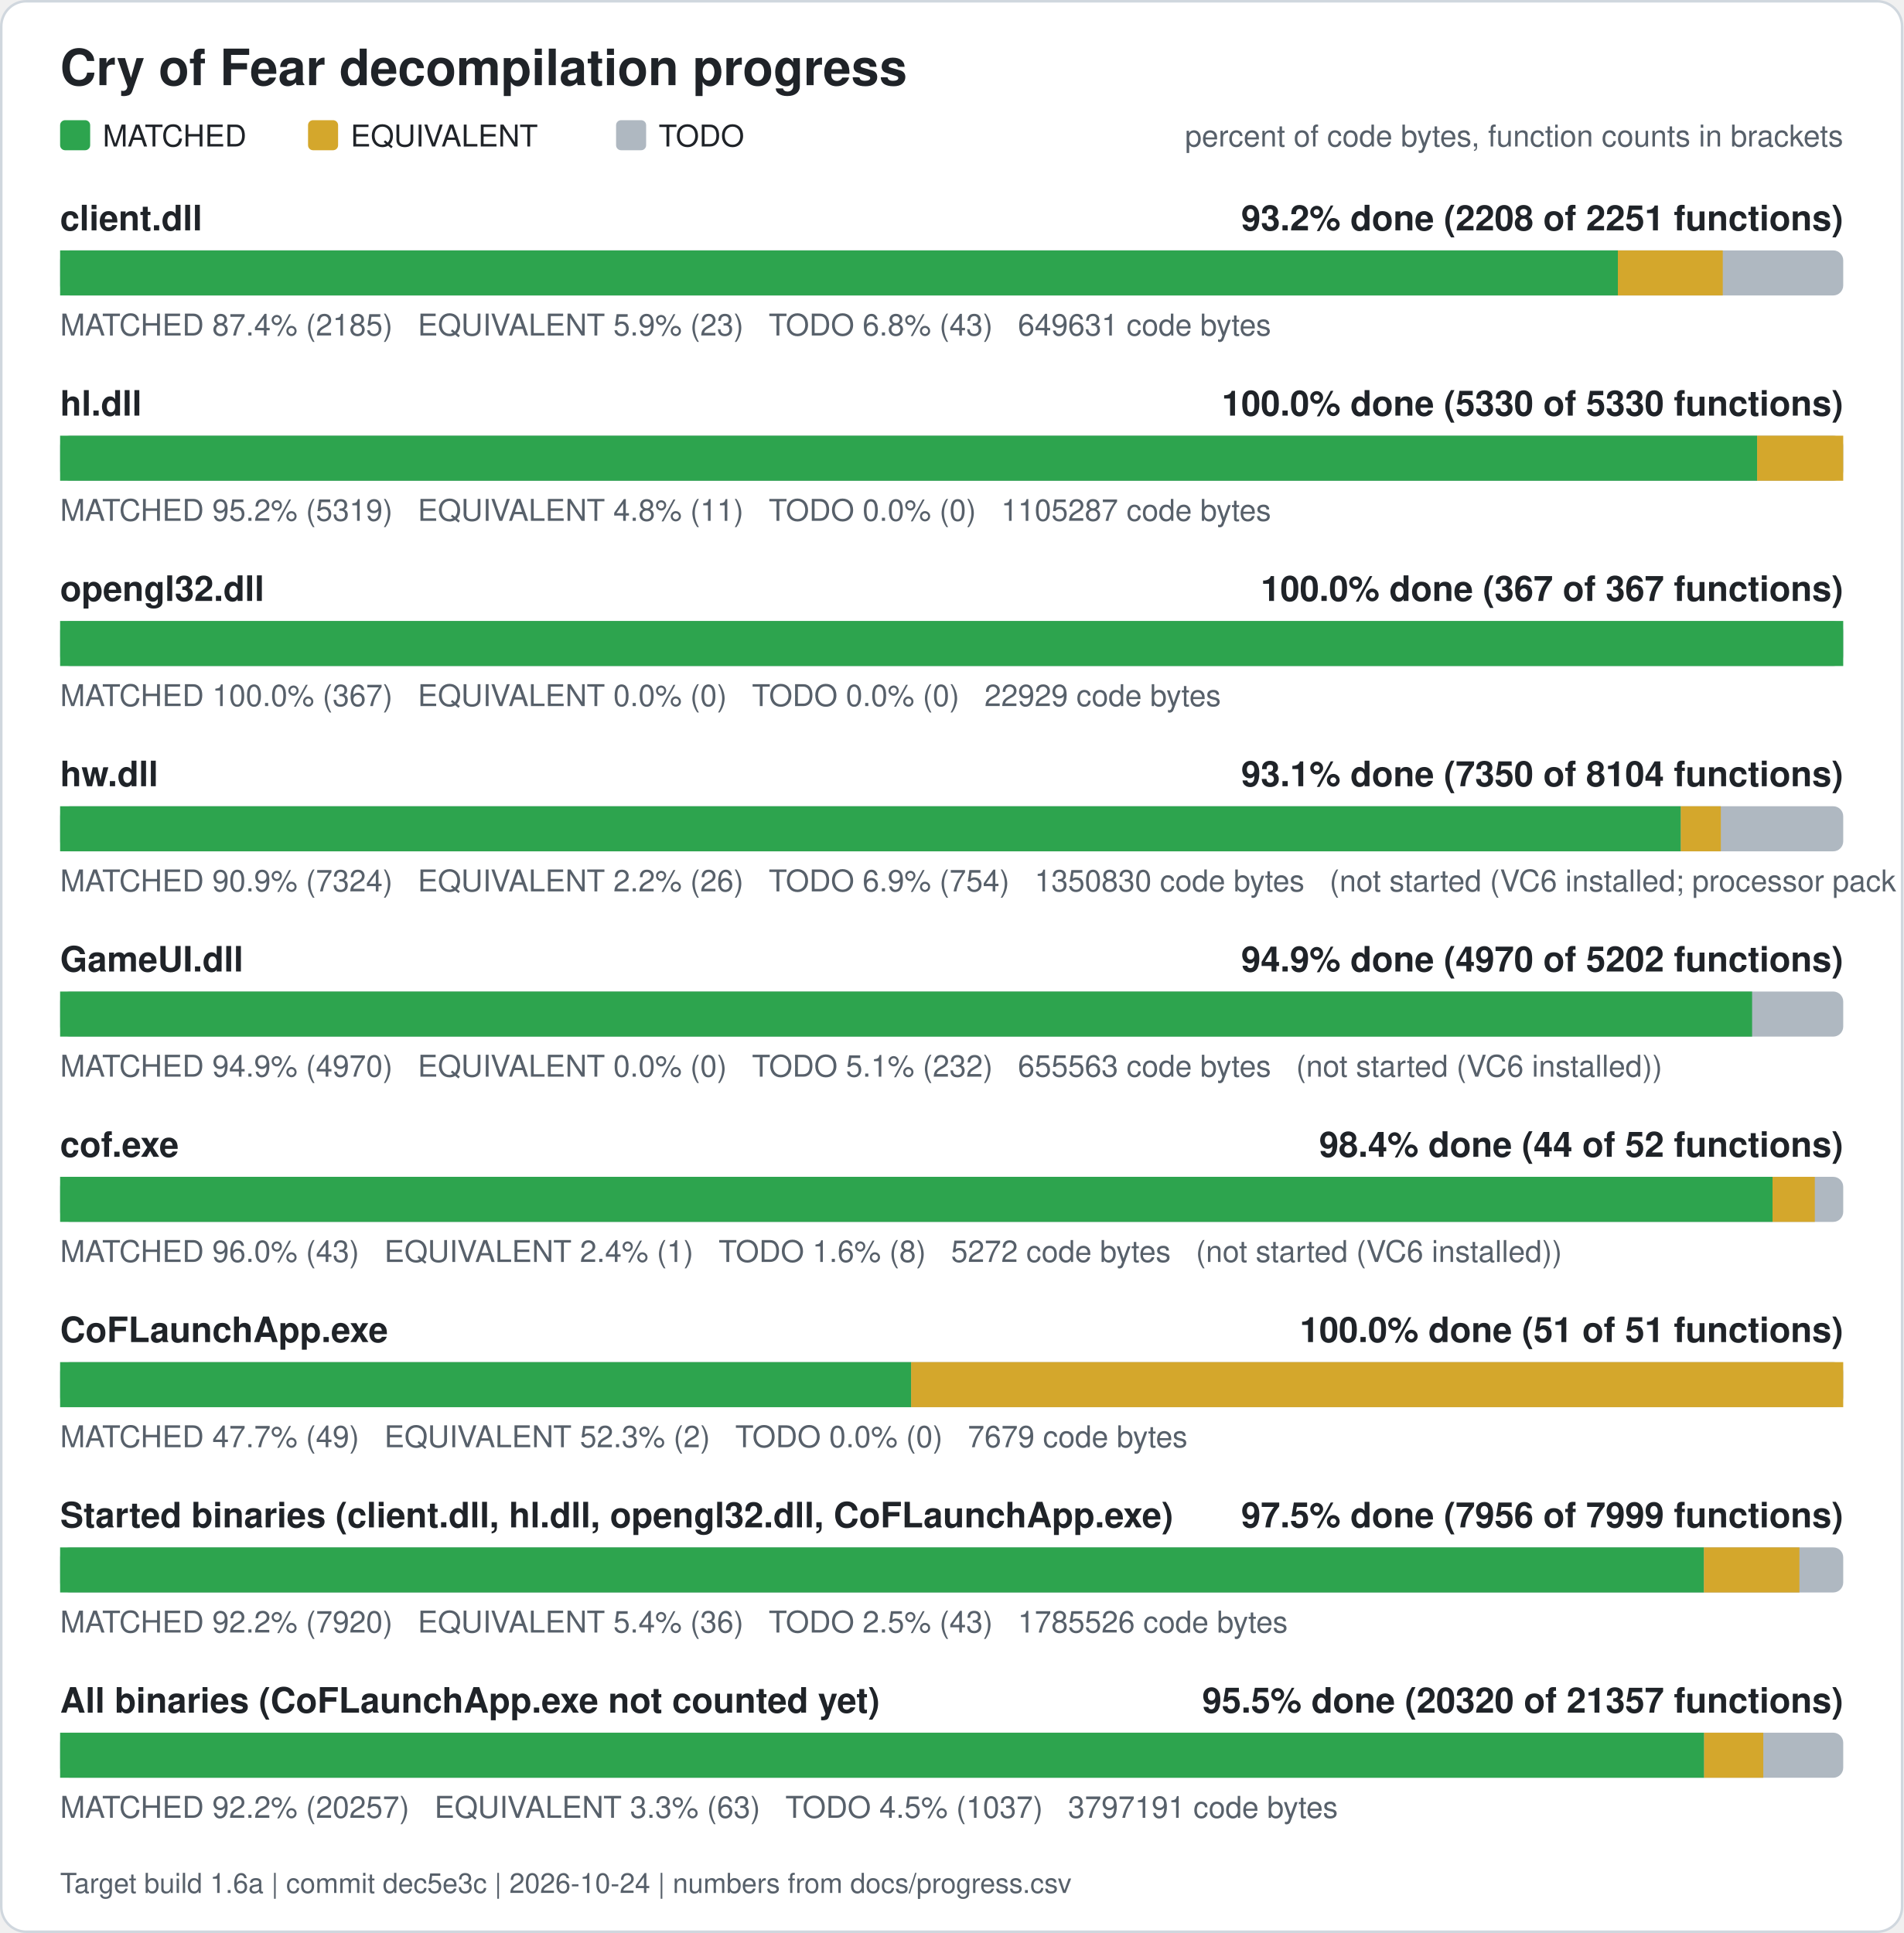
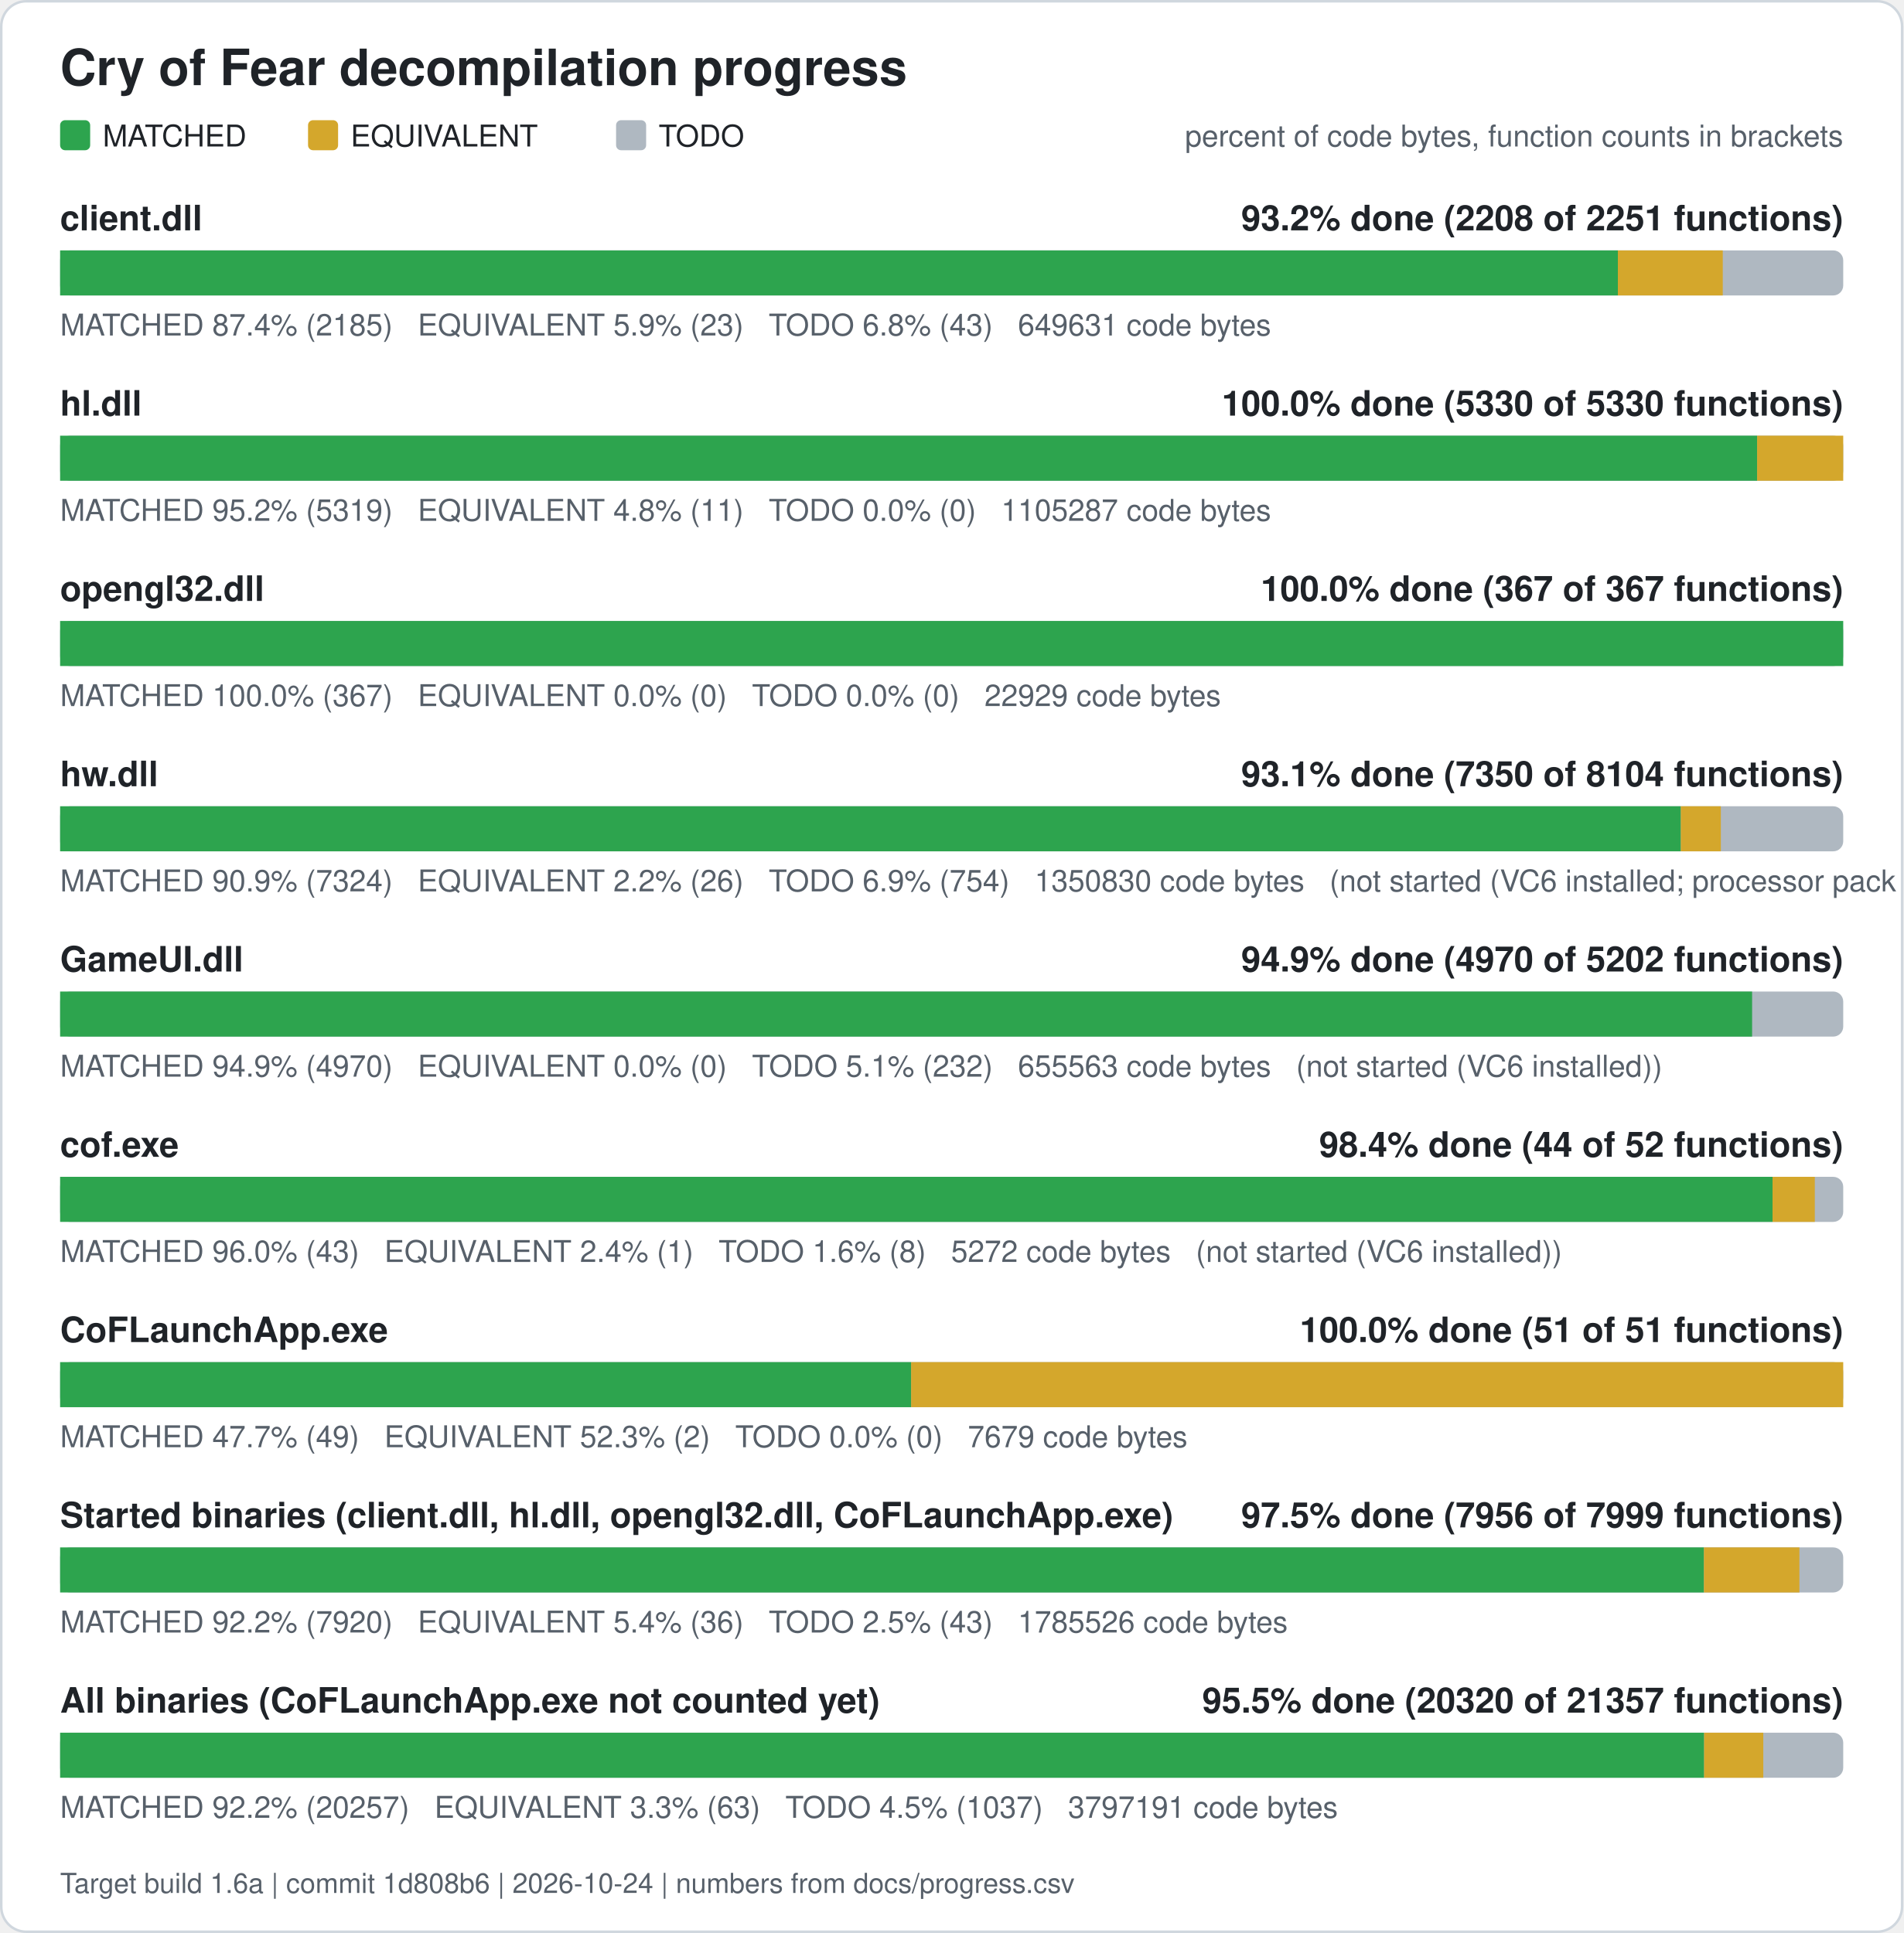
<svg xmlns="http://www.w3.org/2000/svg" width="760" height="772" viewBox="0 0 760 772" role="img" aria-label="Cry of Fear decompilation progress">
  <rect x="0.5" y="0.5" width="759" height="771" rx="10" fill="#ffffff" stroke="#d0d7de" />
  <text x="24" y="34" font-family="Segoe UI, Helvetica, Arial, sans-serif" font-size="20" font-weight="600" fill="#1f2328">Cry of Fear decompilation progress</text>
  <rect x="24" y="48" width="12" height="12" rx="2" fill="#2da44e" />
  <text x="41" y="58.5" font-family="Segoe UI, Helvetica, Arial, sans-serif" font-size="12" fill="#1f2328">MATCHED</text>
  <rect x="123" y="48" width="12" height="12" rx="2" fill="#d4a72c" />
  <text x="140" y="58.5" font-family="Segoe UI, Helvetica, Arial, sans-serif" font-size="12" fill="#1f2328">EQUIVALENT</text>
  <rect x="246" y="48" width="12" height="12" rx="2" fill="#afb8c1" />
  <text x="263" y="58.5" font-family="Segoe UI, Helvetica, Arial, sans-serif" font-size="12" fill="#1f2328">TODO</text>
  <text x="736" y="58.5" font-family="Segoe UI, Helvetica, Arial, sans-serif" font-size="12" fill="#57606a" text-anchor="end">percent of code bytes, function counts in brackets</text>
  <text x="24" y="92" font-family="Segoe UI, Helvetica, Arial, sans-serif" font-size="14" font-weight="600" fill="#1f2328">client.dll</text>
  <text x="736" y="92" font-family="Segoe UI, Helvetica, Arial, sans-serif" font-size="14" font-weight="600" fill="#1f2328" text-anchor="end">93.2% done (2208 of 2251 functions)</text>
  <rect x="24" y="100" width="712" height="18" rx="4" fill="#afb8c1" />
  <rect x="24.00" y="100" width="622.01" height="18" fill="#2da44e" />
  <rect x="646.01" y="100" width="41.89" height="18" fill="#d4a72c" />
  <text x="24" y="134" font-family="Segoe UI, Helvetica, Arial, sans-serif" font-size="12" fill="#57606a" xml:space="preserve">MATCHED 87.4% (2185)   EQUIVALENT 5.9% (23)   TODO 6.8% (43)   649631 code bytes</text>
  <text x="24" y="166" font-family="Segoe UI, Helvetica, Arial, sans-serif" font-size="14" font-weight="600" fill="#1f2328">hl.dll</text>
  <text x="736" y="166" font-family="Segoe UI, Helvetica, Arial, sans-serif" font-size="14" font-weight="600" fill="#1f2328" text-anchor="end">100.0% done (5330 of 5330 functions)</text>
  <rect x="24" y="174" width="712" height="18" rx="4" fill="#afb8c1" />
  <rect x="24.00" y="174" width="677.62" height="18" fill="#2da44e" />
  <rect x="701.62" y="174" width="34.38" height="18" fill="#d4a72c" />
  <text x="24" y="208" font-family="Segoe UI, Helvetica, Arial, sans-serif" font-size="12" fill="#57606a" xml:space="preserve">MATCHED 95.2% (5319)   EQUIVALENT 4.8% (11)   TODO 0.0% (0)   1105287 code bytes</text>
  <text x="24" y="240" font-family="Segoe UI, Helvetica, Arial, sans-serif" font-size="14" font-weight="600" fill="#1f2328">opengl32.dll</text>
  <text x="736" y="240" font-family="Segoe UI, Helvetica, Arial, sans-serif" font-size="14" font-weight="600" fill="#1f2328" text-anchor="end">100.0% done (367 of 367 functions)</text>
  <rect x="24" y="248" width="712" height="18" rx="4" fill="#afb8c1" />
  <rect x="24.00" y="248" width="712.00" height="18" fill="#2da44e" />
  <text x="24" y="282" font-family="Segoe UI, Helvetica, Arial, sans-serif" font-size="12" fill="#57606a" xml:space="preserve">MATCHED 100.0% (367)   EQUIVALENT 0.0% (0)   TODO 0.0% (0)   22929 code bytes</text>
  <text x="24" y="314" font-family="Segoe UI, Helvetica, Arial, sans-serif" font-size="14" font-weight="600" fill="#1f2328">hw.dll</text>
  <text x="736" y="314" font-family="Segoe UI, Helvetica, Arial, sans-serif" font-size="14" font-weight="600" fill="#1f2328" text-anchor="end">93.1% done (7350 of 8104 functions)</text>
  <rect x="24" y="322" width="712" height="18" rx="4" fill="#afb8c1" />
  <rect x="24.00" y="322" width="647.15" height="18" fill="#2da44e" />
  <rect x="671.15" y="322" width="15.98" height="18" fill="#d4a72c" />
  <text x="24" y="356" font-family="Segoe UI, Helvetica, Arial, sans-serif" font-size="12" fill="#57606a" xml:space="preserve">MATCHED 90.9% (7324)   EQUIVALENT 2.2% (26)   TODO 6.9% (754)   1350830 code bytes   (not started (VC6 installed; processor pack and VS 2005 objects need those compilers))</text>
  <text x="24" y="388" font-family="Segoe UI, Helvetica, Arial, sans-serif" font-size="14" font-weight="600" fill="#1f2328">GameUI.dll</text>
  <text x="736" y="388" font-family="Segoe UI, Helvetica, Arial, sans-serif" font-size="14" font-weight="600" fill="#1f2328" text-anchor="end">94.9% done (4970 of 5202 functions)</text>
  <rect x="24" y="396" width="712" height="18" rx="4" fill="#afb8c1" />
  <rect x="24.00" y="396" width="675.61" height="18" fill="#2da44e" />
  <text x="24" y="430" font-family="Segoe UI, Helvetica, Arial, sans-serif" font-size="12" fill="#57606a" xml:space="preserve">MATCHED 94.9% (4970)   EQUIVALENT 0.0% (0)   TODO 5.1% (232)   655563 code bytes   (not started (VC6 installed))</text>
  <text x="24" y="462" font-family="Segoe UI, Helvetica, Arial, sans-serif" font-size="14" font-weight="600" fill="#1f2328">cof.exe</text>
  <text x="736" y="462" font-family="Segoe UI, Helvetica, Arial, sans-serif" font-size="14" font-weight="600" fill="#1f2328" text-anchor="end">98.4% done (44 of 52 functions)</text>
  <rect x="24" y="470" width="712" height="18" rx="4" fill="#afb8c1" />
  <rect x="24.00" y="470" width="683.77" height="18" fill="#2da44e" />
  <rect x="707.77" y="470" width="16.88" height="18" fill="#d4a72c" />
  <text x="24" y="504" font-family="Segoe UI, Helvetica, Arial, sans-serif" font-size="12" fill="#57606a" xml:space="preserve">MATCHED 96.0% (43)   EQUIVALENT 2.4% (1)   TODO 1.6% (8)   5272 code bytes   (not started (VC6 installed))</text>
  <text x="24" y="536" font-family="Segoe UI, Helvetica, Arial, sans-serif" font-size="14" font-weight="600" fill="#1f2328">CoFLaunchApp.exe</text>
  <text x="736" y="536" font-family="Segoe UI, Helvetica, Arial, sans-serif" font-size="14" font-weight="600" fill="#1f2328" text-anchor="end">100.0% done (51 of 51 functions)</text>
  <rect x="24" y="544" width="712" height="18" rx="4" fill="#afb8c1" />
  <rect x="24.00" y="544" width="339.82" height="18" fill="#2da44e" />
  <rect x="363.82" y="544" width="372.18" height="18" fill="#d4a72c" />
  <text x="24" y="578" font-family="Segoe UI, Helvetica, Arial, sans-serif" font-size="12" fill="#57606a" xml:space="preserve">MATCHED 47.7% (49)   EQUIVALENT 52.3% (2)   TODO 0.0% (0)   7679 code bytes</text>
  <text x="24" y="610" font-family="Segoe UI, Helvetica, Arial, sans-serif" font-size="14" font-weight="600" fill="#1f2328">Started binaries (client.dll, hl.dll, opengl32.dll, CoFLaunchApp.exe)</text>
  <text x="736" y="610" font-family="Segoe UI, Helvetica, Arial, sans-serif" font-size="14" font-weight="600" fill="#1f2328" text-anchor="end">97.5% done (7956 of 7999 functions)</text>
  <rect x="24" y="618" width="712" height="18" rx="4" fill="#afb8c1" />
  <rect x="24.00" y="618" width="656.38" height="18" fill="#2da44e" />
  <rect x="680.38" y="618" width="38.12" height="18" fill="#d4a72c" />
  <text x="24" y="652" font-family="Segoe UI, Helvetica, Arial, sans-serif" font-size="12" fill="#57606a" xml:space="preserve">MATCHED 92.2% (7920)   EQUIVALENT 5.4% (36)   TODO 2.5% (43)   1785526 code bytes</text>
  <text x="24" y="684" font-family="Segoe UI, Helvetica, Arial, sans-serif" font-size="14" font-weight="600" fill="#1f2328">All binaries (CoFLaunchApp.exe not counted yet)</text>
  <text x="736" y="684" font-family="Segoe UI, Helvetica, Arial, sans-serif" font-size="14" font-weight="600" fill="#1f2328" text-anchor="end">95.5% done (20320 of 21357 functions)</text>
  <rect x="24" y="692" width="712" height="18" rx="4" fill="#afb8c1" />
  <rect x="24.00" y="692" width="656.45" height="18" fill="#2da44e" />
  <rect x="680.45" y="692" width="23.63" height="18" fill="#d4a72c" />
  <text x="24" y="726" font-family="Segoe UI, Helvetica, Arial, sans-serif" font-size="12" fill="#57606a" xml:space="preserve">MATCHED 92.2% (20257)   EQUIVALENT 3.3% (63)   TODO 4.5% (1037)   3797191 code bytes</text>
-   <text x="24" y="756" font-family="Segoe UI, Helvetica, Arial, sans-serif" font-size="11" fill="#57606a">Target build 1.6a | commit dec5e3c | 2026-10-24 | numbers from docs/progress.csv</text>
+   <text x="24" y="756" font-family="Segoe UI, Helvetica, Arial, sans-serif" font-size="11" fill="#57606a">Target build 1.6a | commit 1d808b6 | 2026-10-24 | numbers from docs/progress.csv</text>
</svg>
